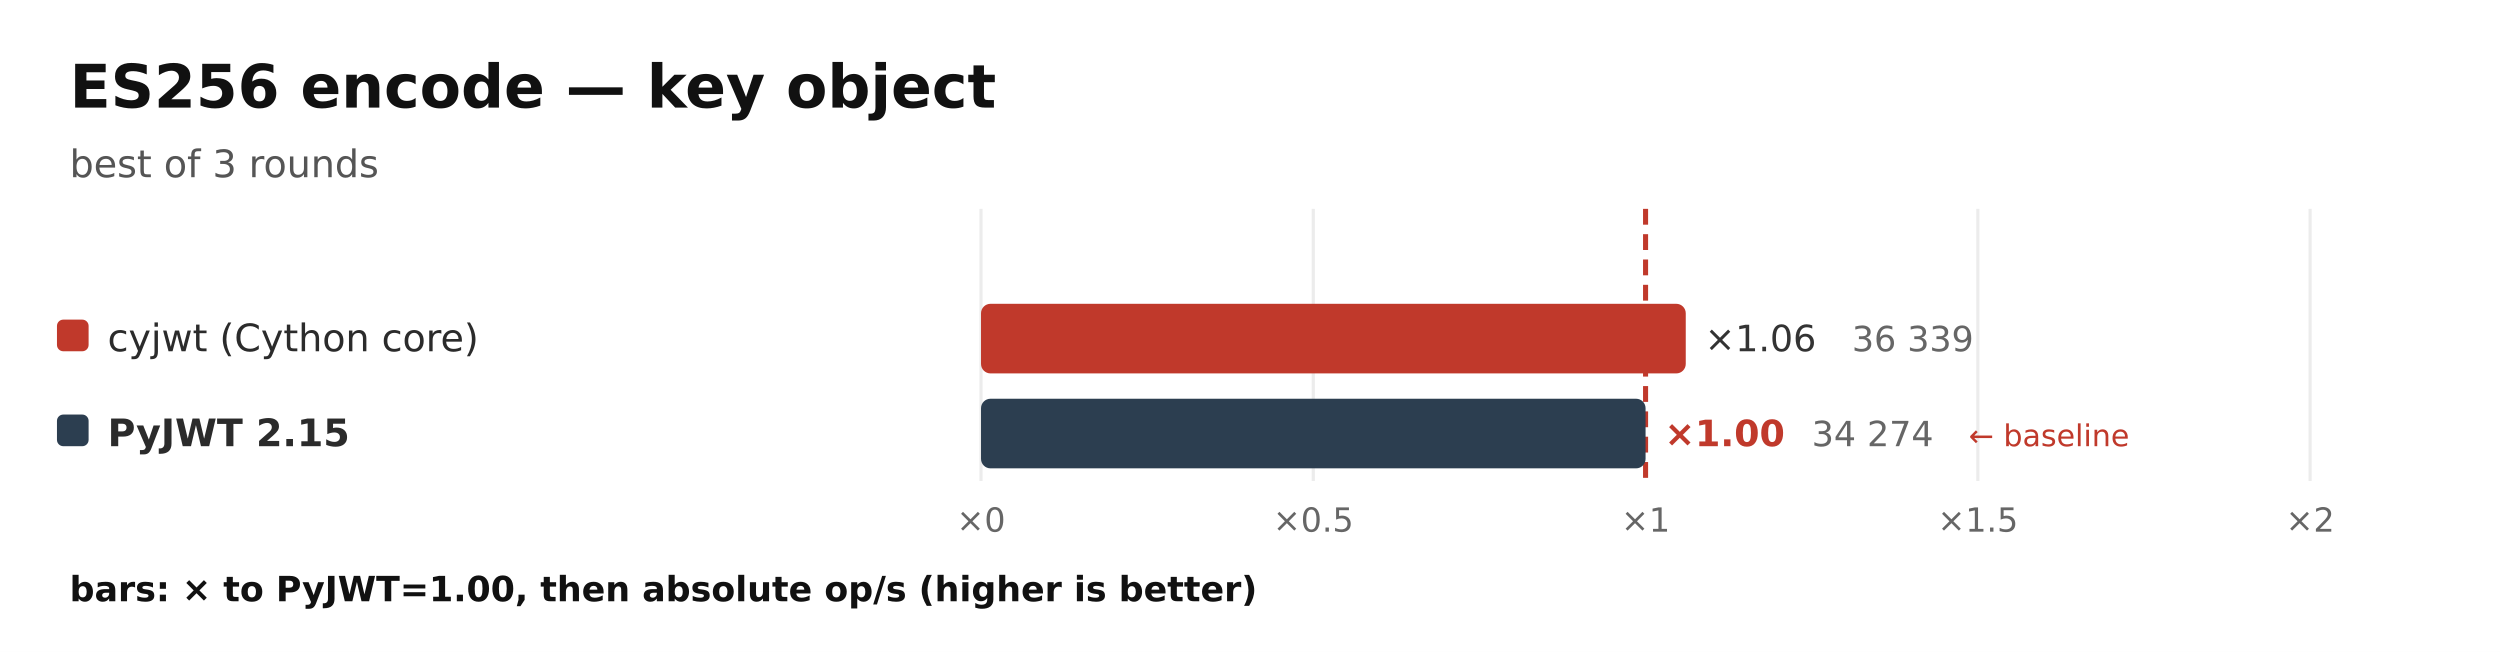
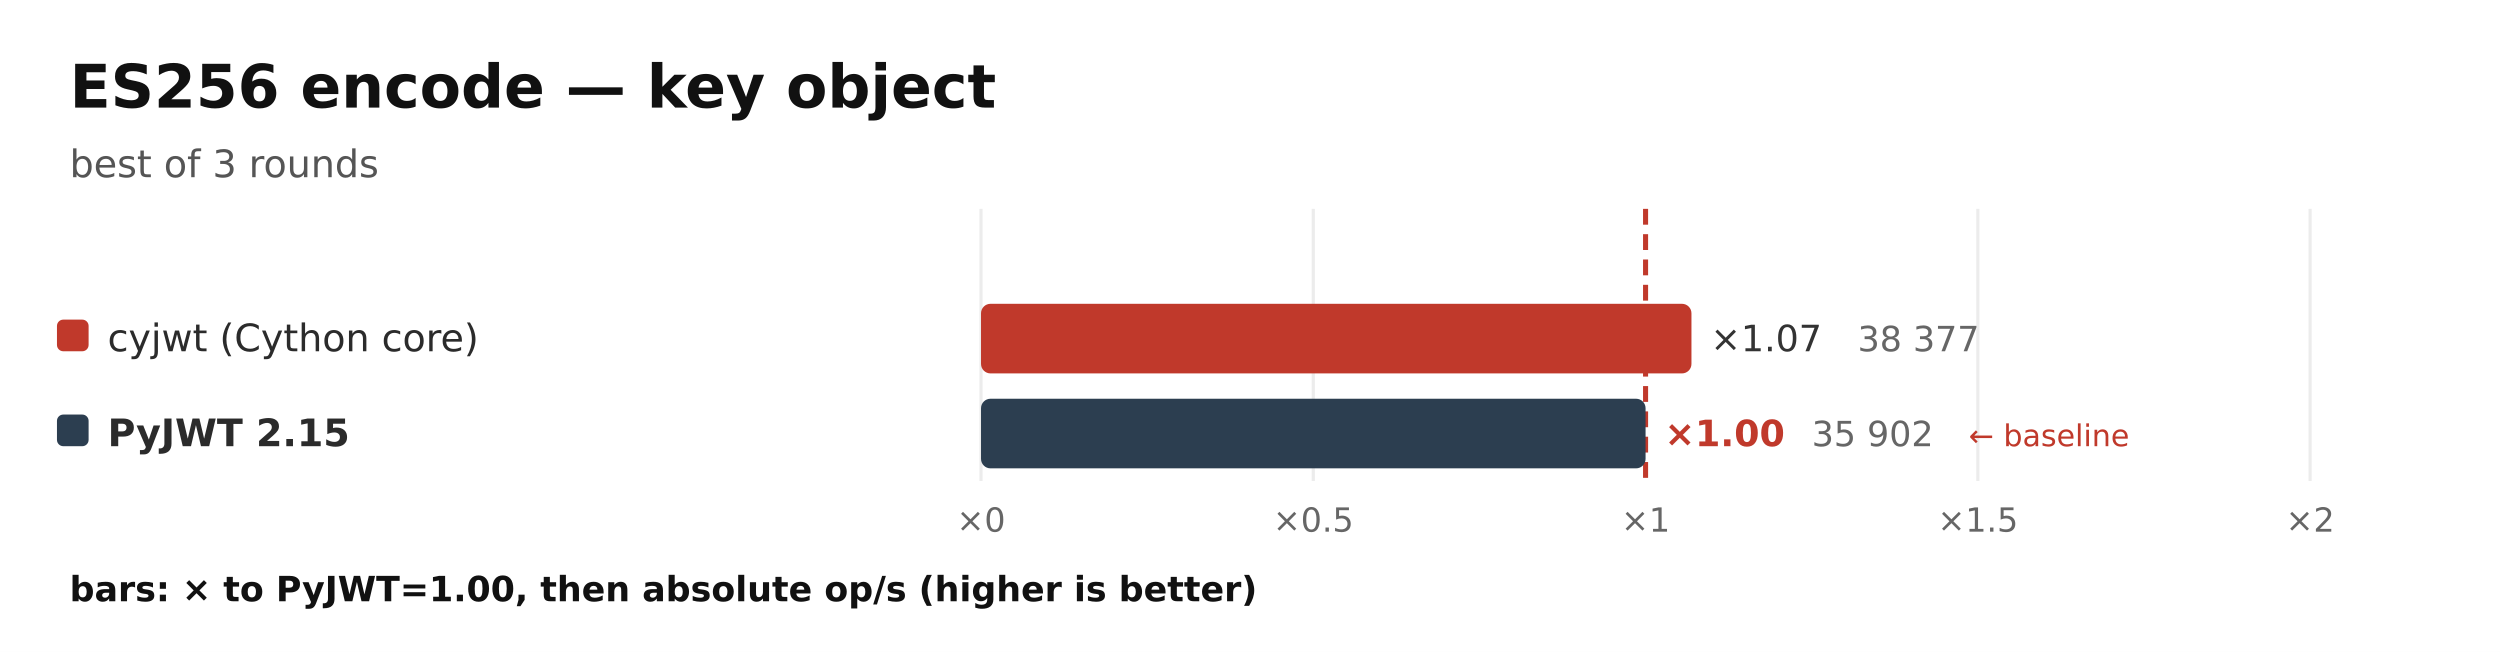
<svg xmlns="http://www.w3.org/2000/svg" width="790" height="206" viewBox="0 0 790 206" font-family="DejaVu Sans, Helvetica, Arial, sans-serif">
  <rect width="790" height="206" fill="#ffffff" />
  <text x="22" y="34" font-size="19" font-weight="700" fill="#111">ES256 encode — key object</text>
  <text x="22" y="56" font-size="12" fill="#555">best of 3 rounds</text>
  <line x1="310.0" y1="66" x2="310.0" y2="152" stroke="#ececec" stroke-width="1" />
  <text x="310.0" y="168" font-size="10.5" fill="#666" text-anchor="middle">×0</text>
  <line x1="415.0" y1="66" x2="415.0" y2="152" stroke="#ececec" stroke-width="1" />
  <text x="415.0" y="168" font-size="10.5" fill="#666" text-anchor="middle">×0.5</text>
  <line x1="520.0" y1="66" x2="520.0" y2="152" stroke="#c0392b" stroke-width="1.6" stroke-dasharray="5 3" />
  <text x="520.0" y="168" font-size="10.5" fill="#666" text-anchor="middle">×1</text>
  <line x1="625.0" y1="66" x2="625.0" y2="152" stroke="#ececec" stroke-width="1" />
  <text x="625.0" y="168" font-size="10.5" fill="#666" text-anchor="middle">×1.5</text>
  <line x1="730.0" y1="66" x2="730.0" y2="152" stroke="#ececec" stroke-width="1" />
  <text x="730.0" y="168" font-size="10.5" fill="#666" text-anchor="middle">×2</text>
  <rect x="18" y="101" width="10" height="10" rx="2" fill="#c0392b" />
  <text x="34" y="111" font-size="12" fill="#2b2b2b">cyjwt (Cython core)</text>
-   <rect x="310" y="96" width="222.7" height="22" rx="3" fill="#c0392b" />
-   <text x="538.7" y="111" font-size="11.5" fill="#333">×1.06</text>
-   <text x="585.2" y="111" font-size="11" fill="#666">36 339</text>
+   <rect x="310" y="96" width="224.5" height="22" rx="3" fill="#c0392b" />
+   <text x="540.5" y="111" font-size="11.5" fill="#333">×1.07</text>
+   <text x="587.0" y="111" font-size="11" fill="#666">38 377</text>
  <rect x="18" y="131" width="10" height="10" rx="2" fill="#2c3e50" />
  <text x="34" y="141" font-size="12" fill="#2b2b2b" font-weight="700">PyJWT 2.15</text>
  <rect x="310" y="126" width="210.0" height="22" rx="3" fill="#2c3e50" />
  <text x="526.0" y="141" font-size="11.5" fill="#c0392b" font-weight="700">×1.00</text>
-   <text x="572.5" y="141" font-size="11" fill="#666">34 274</text>
+   <text x="572.5" y="141" font-size="11" fill="#666">35 902</text>
  <text x="622.1" y="141" font-size="9.5" fill="#c0392b">← baseline</text>
  <text x="22" y="190" font-size="11" fill="#111" font-weight="600">bars: × to PyJWT=1.00, then absolute op/s (higher is better)</text>
</svg>
